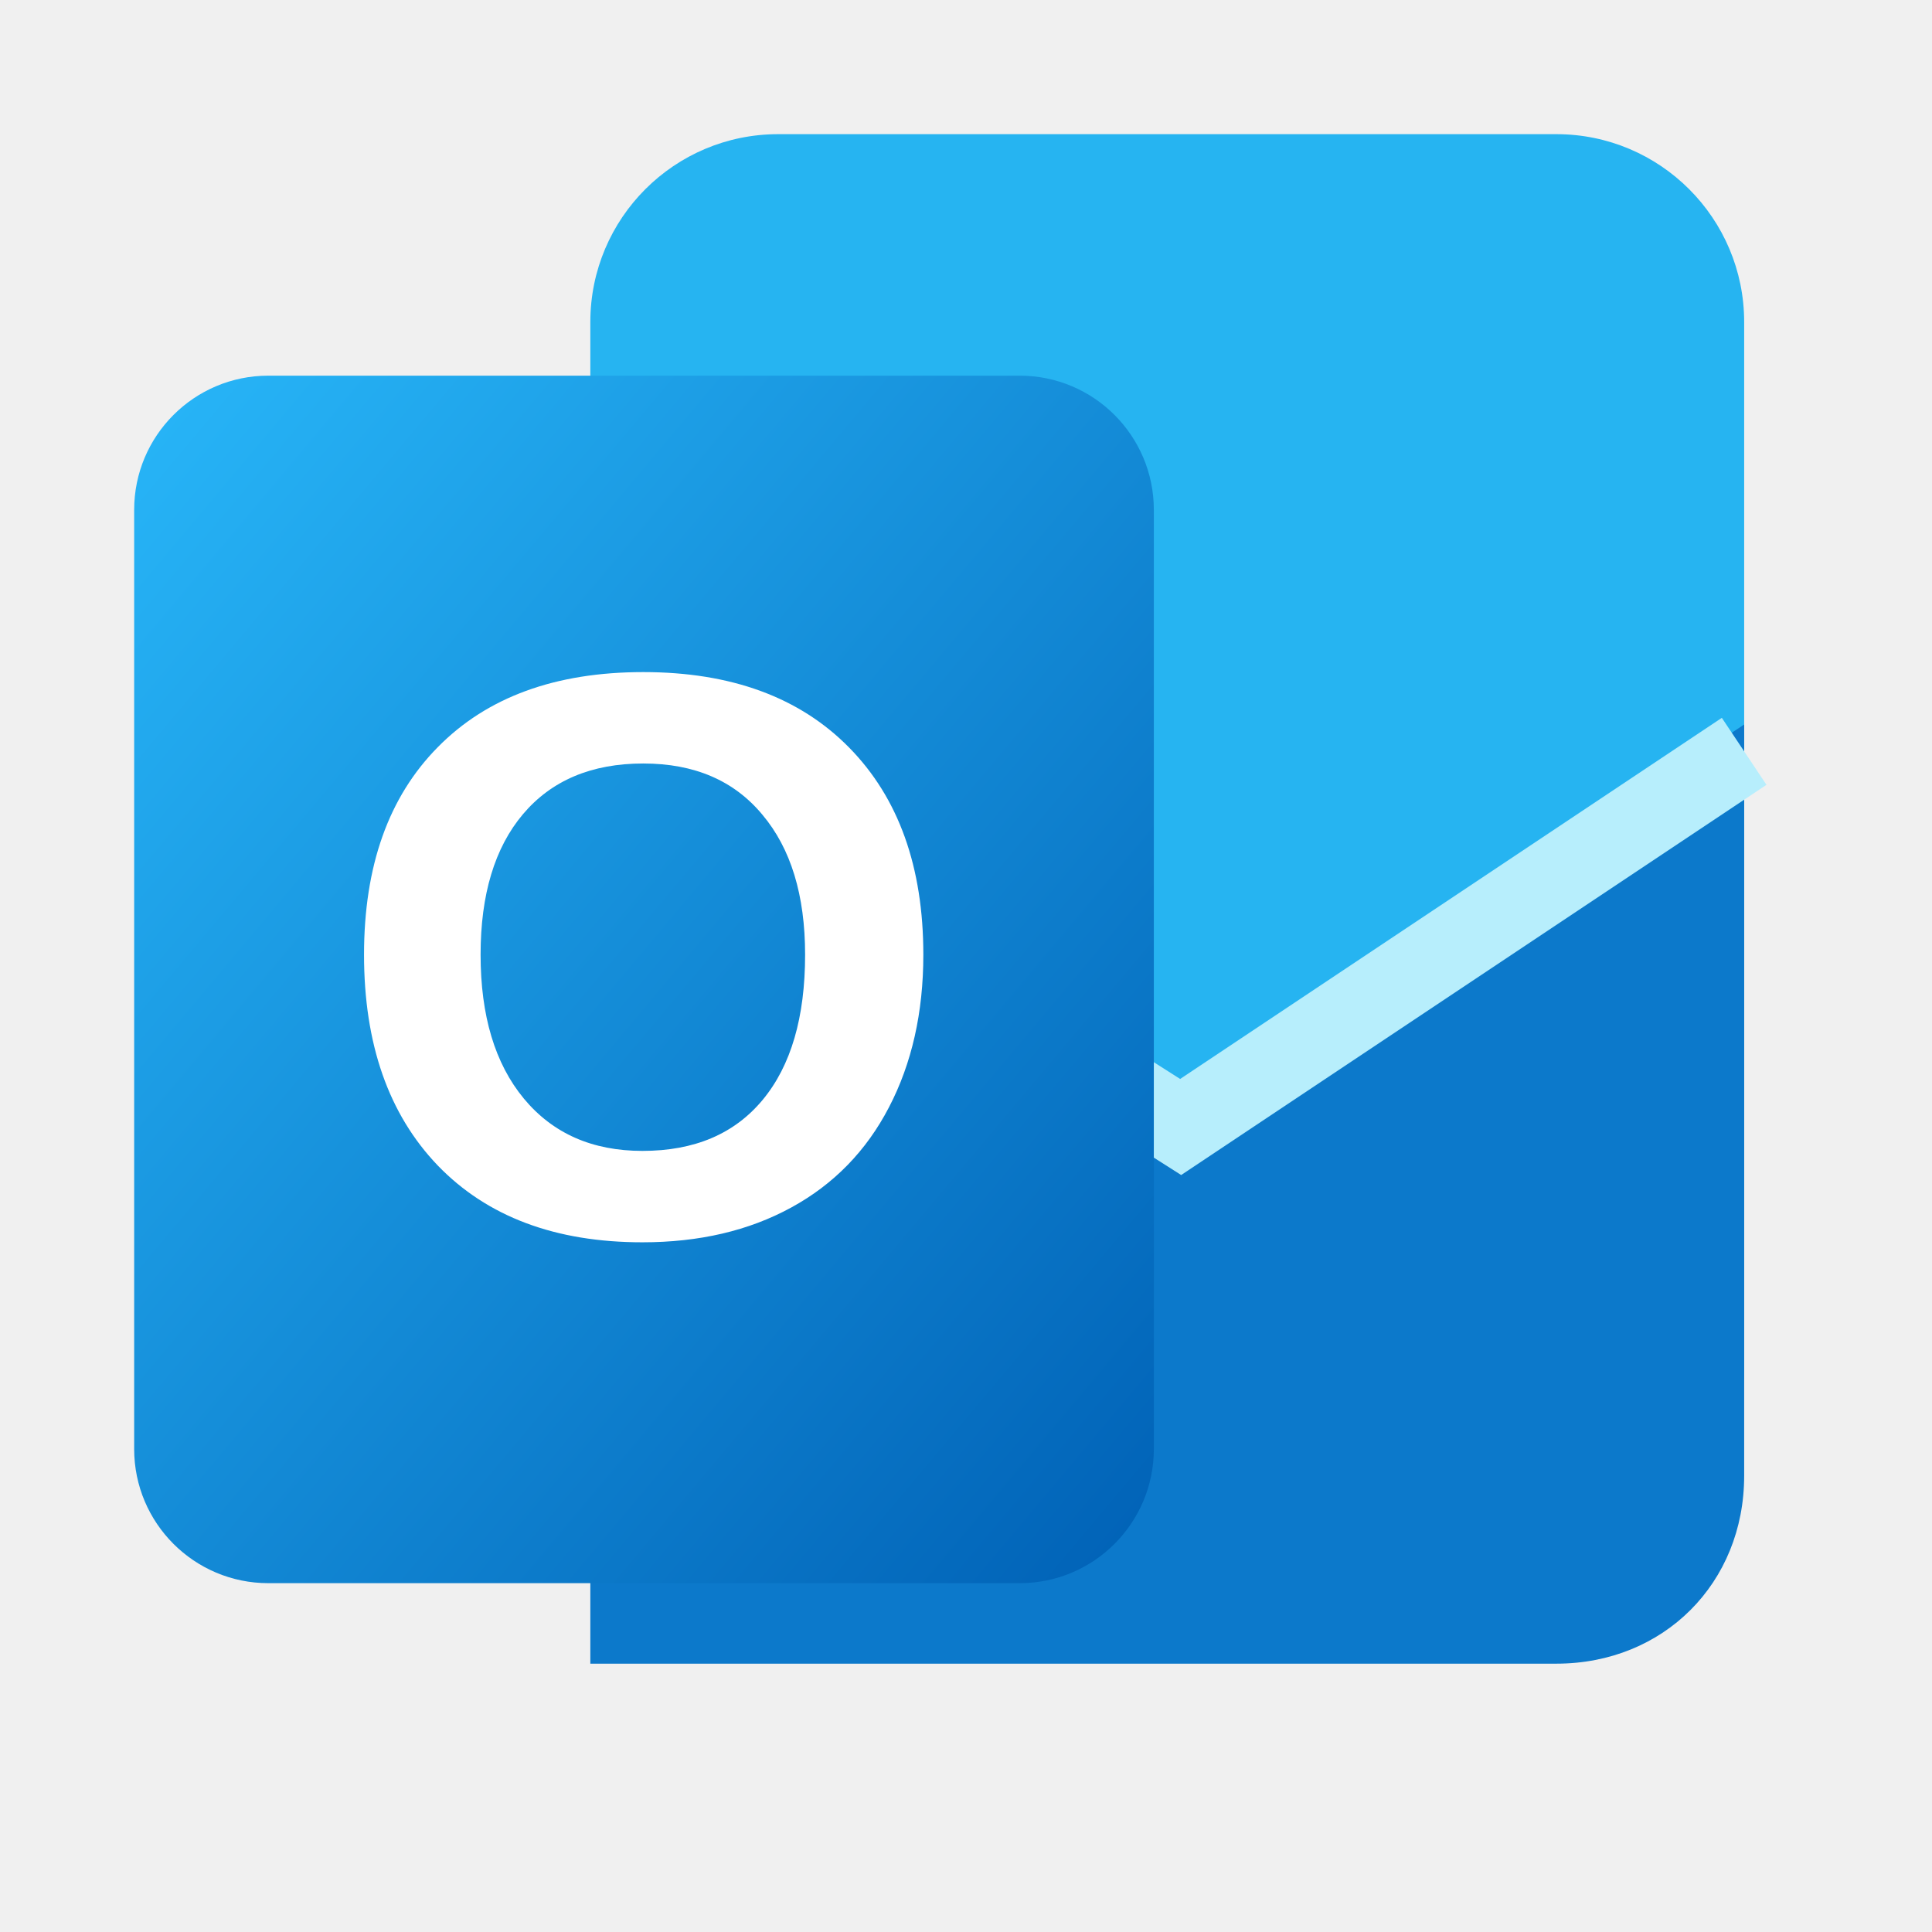
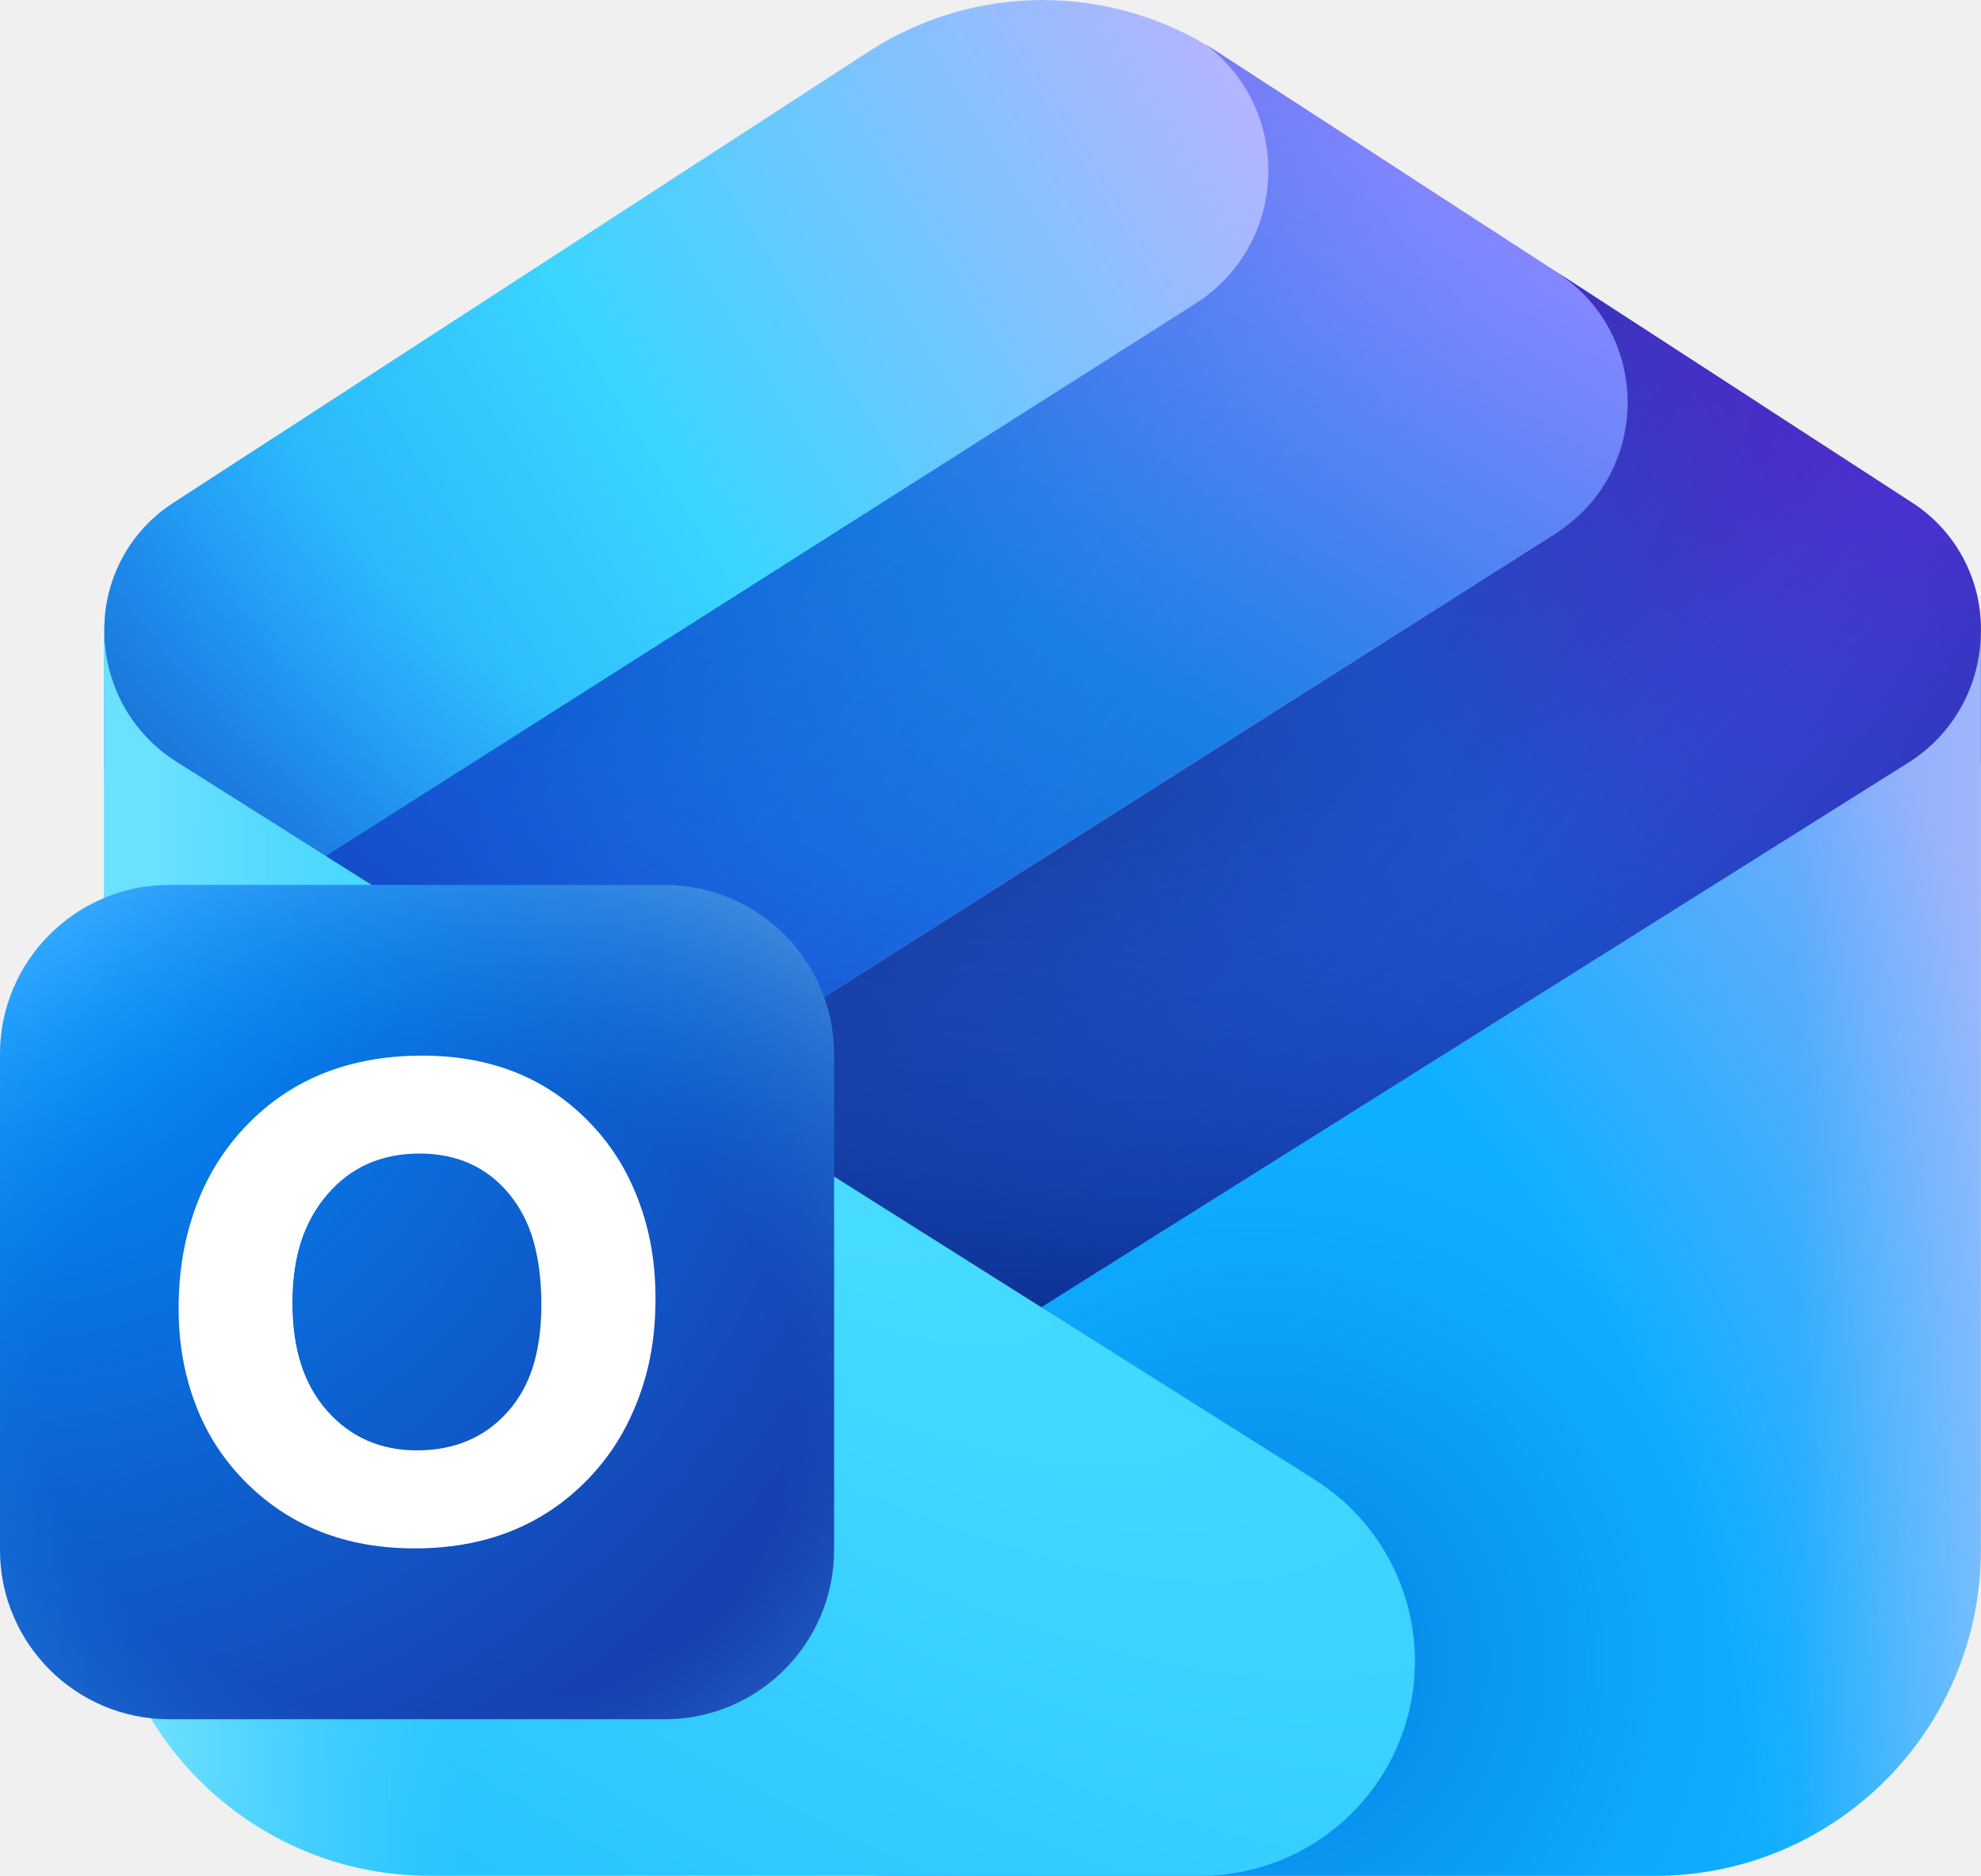
- <svg xmlns="http://www.w3.org/2000/svg" viewBox="0 0 72 72">
+ <svg xmlns="http://www.w3.org/2000/svg" version="1.1" viewBox="60 90.4 570.02 539.67">
  <defs>
-     <linearGradient id="o" x1="0" x2="1" y1="0" y2="1">
-       <stop stop-color="#28B6F8" />
-       <stop offset="1" stop-color="#0061B6" />
+     <linearGradient id="linear0" gradientUnits="userSpaceOnUse" x1="9.989" y1="22.365" x2="30.932" y2="9.375" gradientTransform="matrix(15,0,0,15,0,0)">
+       <stop offset="0" style="stop-color:rgb(12.549%,65.49%,98.039%);stop-opacity:1;" />
+       <stop offset="0.4" style="stop-color:rgb(23.137%,83.529%,100%);stop-opacity:1;" />
+       <stop offset="1" style="stop-color:rgb(76.863%,69.02%,100%);stop-opacity:1;" />
    </linearGradient>
+     <linearGradient id="linear1" gradientUnits="userSpaceOnUse" x1="17.197" y1="26.794" x2="28.856" y2="8.126" gradientTransform="matrix(15,0,0,15,0,0)">
+       <stop offset="0" style="stop-color:rgb(8.627%,35.294%,85.098%);stop-opacity:1;" />
+       <stop offset="0.501" style="stop-color:rgb(9.412%,50.196%,89.804%);stop-opacity:1;" />
+       <stop offset="1" style="stop-color:rgb(52.157%,52.941%,100%);stop-opacity:1;" />
+     </linearGradient>
+     <linearGradient id="linear2" gradientUnits="userSpaceOnUse" x1="25.701" y1="27.048" x2="12.756" y2="16.501" gradientTransform="matrix(15,0,0,15,0,0)">
+       <stop offset="0.237" style="stop-color:rgb(26.667%,54.118%,100%);stop-opacity:0;" />
+       <stop offset="0.792" style="stop-color:rgb(0%,19.608%,69.412%);stop-opacity:0.2;" />
+     </linearGradient>
+     <linearGradient id="linear3" gradientUnits="userSpaceOnUse" x1="24.053" y1="31.11" x2="44.51" y2="18.018" gradientTransform="matrix(15,0,0,15,0,0)">
+       <stop offset="0" style="stop-color:rgb(10.196%,26.275%,65.098%);stop-opacity:1;" />
+       <stop offset="0.492" style="stop-color:rgb(12.549%,32.157%,79.608%);stop-opacity:1;" />
+       <stop offset="1" style="stop-color:rgb(37.255%,12.549%,79.608%);stop-opacity:1;" />
+     </linearGradient>
+     <linearGradient id="linear4" gradientUnits="userSpaceOnUse" x1="29.828" y1="30.327" x2="17.397" y2="19.571" gradientTransform="matrix(15,0,0,15,0,0)">
+       <stop offset="0" style="stop-color:rgb(0%,27.059%,72.549%);stop-opacity:0;" />
+       <stop offset="0.67" style="stop-color:rgb(5.098%,12.157%,41.176%);stop-opacity:0.2;" />
+     </linearGradient>
+     <radialGradient id="radial0" gradientUnits="userSpaceOnUse" cx="0" cy="0" fx="0" fy="0" r="1" gradientTransform="matrix(0.000000000000024802,-405.0405,438.393,0.000000000000026844,360.027,102.2682)">
+       <stop offset="0.568" style="stop-color:rgb(15.294%,37.255%,94.118%);stop-opacity:0;" />
+       <stop offset="0.992" style="stop-color:rgb(0%,12.941%,46.667%);stop-opacity:1;" />
+     </radialGradient>
+     <linearGradient id="linear5" gradientUnits="userSpaceOnUse" x1="41.998" y1="29.943" x2="23.852" y2="29.943" gradientTransform="matrix(15,0,0,15,0,0)">
+       <stop offset="0" style="stop-color:rgb(30.196%,76.863%,100%);stop-opacity:1;" />
+       <stop offset="0.196" style="stop-color:rgb(5.882%,68.627%,100%);stop-opacity:1;" />
+     </linearGradient>
+     <radialGradient id="radial1" gradientUnits="userSpaceOnUse" cx="0" cy="0" fx="0" fy="0" r="1" gradientTransform="matrix(122.7396,-122.7396,122.7396,122.7396,421.392,568.6755)">
+       <stop offset="0.259" style="stop-color:rgb(0%,37.647%,81.961%);stop-opacity:0.4;" />
+       <stop offset="0.908" style="stop-color:rgb(1.176%,51.373%,94.51%);stop-opacity:0;" />
+     </radialGradient>
+     <radialGradient id="radial2" gradientUnits="userSpaceOnUse" cx="0" cy="0" fx="0" fy="0" r="1" gradientTransform="matrix(357.407,-468.4459,423.5946,323.1871,159.471,697.08)">
+       <stop offset="0.732" style="stop-color:rgb(95.686%,65.49%,96.863%);stop-opacity:0;" />
+       <stop offset="1" style="stop-color:rgb(95.686%,65.49%,96.863%);stop-opacity:0.502;" />
+     </radialGradient>
+     <radialGradient id="radial3" gradientUnits="userSpaceOnUse" cx="0" cy="0" fx="0" fy="0" r="1" gradientTransform="matrix(-170.8609,259.7254,-674.0181,-443.4042,278.562,412.9785)">
+       <stop offset="0" style="stop-color:rgb(28.627%,87.059%,100%);stop-opacity:1;" />
+       <stop offset="0.724" style="stop-color:rgb(16.078%,76.471%,100%);stop-opacity:1;" />
+     </radialGradient>
+     <linearGradient id="linear6" gradientUnits="userSpaceOnUse" x1="3.458" y1="37.872" x2="20.929" y2="37.86" gradientTransform="matrix(15,0,0,15,0,0)">
+       <stop offset="0.206" style="stop-color:rgb(42.353%,87.843%,100%);stop-opacity:1;" />
+       <stop offset="0.535" style="stop-color:rgb(31.373%,83.529%,100%);stop-opacity:0;" />
+     </linearGradient>
+     <radialGradient id="radial4" gradientUnits="userSpaceOnUse" cx="0" cy="0" fx="0" fy="0" r="1" gradientTransform="matrix(215.7672,230.7691,-230.7691,215.7672,59.14365,354.231)">
+       <stop offset="0.039" style="stop-color:rgb(0%,56.863%,100%);stop-opacity:1;" />
+       <stop offset="0.919" style="stop-color:rgb(9.412%,23.922%,67.843%);stop-opacity:1;" />
+     </radialGradient>
+     <radialGradient id="radial5" gradientUnits="userSpaceOnUse" cx="0" cy="0" fx="0" fy="0" r="1" gradientTransform="matrix(0.000000000000010287,168,-193.782,0.000000000000011866,180,491.1585)">
+       <stop offset="0.558" style="stop-color:rgb(5.882%,64.706%,96.863%);stop-opacity:0;" />
+       <stop offset="1" style="stop-color:rgb(45.49%,77.647%,100%);stop-opacity:0.502;" />
+     </radialGradient>
  </defs>
-   <rect x="22" y="5" width="43" height="53" rx="7" fill="#26B4F1" />
-   <path d="M22 27 44 41 65 27v28c0 4-3 7-7 7H22Z" fill="#0C79CB" />
-   <path d="M22 28 44 42 65 28" fill="none" stroke="#B7EEFC" stroke-width="3" />
-   <rect x="5" y="14" width="38" height="45" rx="5" fill="url(#o)" />
-   <text x="24" y="46" text-anchor="middle" font-size="30" font-weight="700" font-family="Arial,sans-serif" fill="white">O</text>
+   <g id="surface1">
+     <path style=" stroke:none;fill-rule:nonzero;fill:url(#linear0);" d="M 463.984 140.145 L 119.637 358.414 L 90.023 311.695 L 90.023 271.438 C 90.023 256.781 97.445 243.121 109.742 235.145 L 309.91 105.258 C 340.406 85.469 379.688 85.465 410.188 105.25 Z M 463.984 140.145 " />
+     <path style=" stroke:none;fill-rule:nonzero;fill:url(#linear1);" d="M 407.102 103.34 C 408.137 103.953 409.164 104.594 410.184 105.254 L 566.398 206.586 L 179.062 452.105 L 119.625 358.336 L 403.895 177.801 C 430.82 160.699 432 122.23 407.102 103.34 Z M 407.102 103.34 " />
+     <path style=" stroke:none;fill-rule:nonzero;fill:url(#linear2);" d="M 407.102 103.34 C 408.137 103.953 409.164 104.594 410.184 105.254 L 566.398 206.586 L 179.062 452.105 L 119.625 358.336 L 403.895 177.801 C 430.82 160.699 432 122.23 407.102 103.34 Z M 407.102 103.34 " />
+     <path style=" stroke:none;fill-rule:nonzero;fill:url(#linear3);" d="M 333.602 498.988 L 179.066 452.109 L 507.629 243.836 C 535.301 226.297 535.23 185.898 507.496 168.457 L 506.016 167.527 L 510.277 170.176 L 610.273 235.043 C 622.574 243.02 629.996 256.684 629.996 271.344 L 629.996 310.305 Z M 333.602 498.988 " />
+     <path style=" stroke:none;fill-rule:nonzero;fill:url(#linear4);" d="M 333.602 498.988 L 179.066 452.109 L 507.629 243.836 C 535.301 226.297 535.23 185.898 507.496 168.457 L 506.016 167.527 L 510.277 170.176 L 610.273 235.043 C 622.574 243.02 629.996 256.684 629.996 271.344 L 629.996 310.305 Z M 333.602 498.988 " />
+     <path style=" stroke:none;fill-rule:nonzero;fill:url(#radial0);" d="M 410.188 105.25 C 379.688 85.465 340.406 85.469 309.906 105.258 L 109.742 235.145 C 97.445 243.121 90.023 256.781 90.023 271.438 L 90.023 273.406 C 90.508 288.121 98.25 301.68 110.758 309.566 L 359.645 466.477 L 609.16 309.805 C 622.121 301.668 629.984 287.441 629.984 272.141 L 629.984 310.309 L 629.992 271.344 C 629.992 256.684 622.566 243.023 610.27 235.043 Z M 410.188 105.25 " />
+     <path style=" stroke:none;fill-rule:nonzero;fill:url(#linear5);" d="M 315.77 630.051 L 536.219 630.051 C 587.996 630.051 629.969 588.078 629.969 536.301 L 629.969 272.141 C 629.969 287.441 622.105 301.668 609.148 309.805 L 281.242 515.695 C 263.555 526.805 252.82 546.223 252.82 567.109 C 252.824 601.871 281.004 630.051 315.77 630.051 Z M 315.77 630.051 " />
+     <path style=" stroke:none;fill-rule:nonzero;fill:url(#radial1);" d="M 315.77 630.051 L 536.219 630.051 C 587.996 630.051 629.969 588.078 629.969 536.301 L 629.969 272.141 C 629.969 287.441 622.105 301.668 609.148 309.805 L 281.242 515.695 C 263.555 526.805 252.82 546.223 252.82 567.109 C 252.824 601.871 281.004 630.051 315.77 630.051 Z M 315.77 630.051 " />
+     <path style=" stroke:none;fill-rule:nonzero;fill:url(#radial2);" d="M 315.77 630.051 L 536.219 630.051 C 587.996 630.051 629.969 588.078 629.969 536.301 L 629.969 272.141 C 629.969 287.441 622.105 301.668 609.148 309.805 L 281.242 515.695 C 263.555 526.805 252.82 546.223 252.82 567.109 C 252.824 601.871 281.004 630.051 315.77 630.051 Z M 315.77 630.051 " />
+     <path style=" stroke:none;fill-rule:nonzero;fill:url(#radial3);" d="M 405.402 630.035 L 183.738 630.035 C 131.961 630.035 89.988 588.062 89.988 536.285 L 89.988 271.945 C 89.988 287.219 97.824 301.422 110.742 309.566 L 438.324 516.086 C 456.258 527.391 467.133 547.113 467.133 568.312 C 467.129 602.402 439.492 630.035 405.402 630.035 Z M 405.402 630.035 " />
+     <path style=" stroke:none;fill-rule:nonzero;fill:url(#linear6);" d="M 405.402 630.035 L 183.738 630.035 C 131.961 630.035 89.988 588.062 89.988 536.285 L 89.988 271.945 C 89.988 287.219 97.824 301.422 110.742 309.566 L 438.324 516.086 C 456.258 527.391 467.133 547.113 467.133 568.312 C 467.129 602.402 439.492 630.035 405.402 630.035 Z M 405.402 630.035 " />
+     <path style=" stroke:none;fill-rule:nonzero;fill:url(#radial4);" d="M 108.75 345 L 251.25 345 C 278.176 345 300 366.824 300 393.75 L 300 536.25 C 300 563.176 278.176 585 251.25 585 L 108.75 585 C 81.824 585 60 563.176 60 536.25 L 60 393.75 C 60 366.824 81.824 345 108.75 345 Z M 108.75 345 " />
+     <path style=" stroke:none;fill-rule:nonzero;fill:url(#radial5);" d="M 108.75 345 L 251.25 345 C 278.176 345 300 366.824 300 393.75 L 300 536.25 C 300 563.176 278.176 585 251.25 585 L 108.75 585 C 81.824 585 60 563.176 60 536.25 L 60 393.75 C 60 366.824 81.824 345 108.75 345 Z M 108.75 345 " />
+     <path style=" stroke:none;fill-rule:nonzero;fill:rgb(100%,100%,100%);fill-opacity:1;" d="M 179.387 534 C 159.539 534 143.25 527.789 130.512 515.375 C 117.773 502.961 111.402 486.758 111.402 466.77 C 111.402 445.66 117.867 428.59 130.797 415.551 C 143.73 402.516 160.66 396 181.594 396 C 201.375 396 217.473 402.238 229.891 414.715 C 242.375 427.191 248.617 443.645 248.617 464.066 C 248.617 485.051 242.148 501.965 229.219 514.816 C 216.352 527.605 199.742 534 179.387 534 Z M 179.961 507.648 C 190.777 507.648 199.484 503.953 206.078 496.566 C 212.672 489.18 215.969 478.902 215.969 465.742 C 215.969 452.023 212.766 441.348 206.367 433.711 C 199.965 426.074 191.418 422.258 180.73 422.258 C 169.719 422.258 160.852 426.199 154.133 434.082 C 147.41 441.906 144.051 452.273 144.051 465.184 C 144.051 478.285 147.41 488.652 154.133 496.285 C 160.852 503.859 169.461 507.648 179.961 507.648 Z M 179.961 507.648 " />
+     <path style=" stroke:none;fill-rule:nonzero;fill:rgb(100%,100%,100%);fill-opacity:1;" d="M 179.332 535.848 C 159.562 535.848 143.332 529.473 130.641 516.719 C 117.953 503.965 111.605 487.32 111.605 466.789 C 111.605 445.105 118.047 427.57 130.93 414.18 C 143.812 400.785 160.68 394.09 181.531 394.09 C 201.234 394.09 217.273 400.5 229.645 413.316 C 242.082 426.137 248.297 443.035 248.297 464.016 C 248.297 485.566 241.855 502.945 228.977 516.145 C 216.156 529.281 199.609 535.848 179.332 535.848 Z M 179.902 508.781 C 190.68 508.781 199.355 504.984 205.922 497.398 C 212.492 489.809 215.773 479.254 215.773 465.734 C 215.773 451.641 212.586 440.676 206.211 432.832 C 199.832 424.988 191.32 421.066 180.672 421.066 C 169.699 421.066 160.867 425.113 154.172 433.215 C 147.477 441.246 144.129 451.898 144.129 465.16 C 144.129 478.617 147.477 489.266 154.172 497.109 C 160.867 504.891 169.445 508.781 179.902 508.781 Z M 179.902 508.781 " />
+   </g>
</svg>
